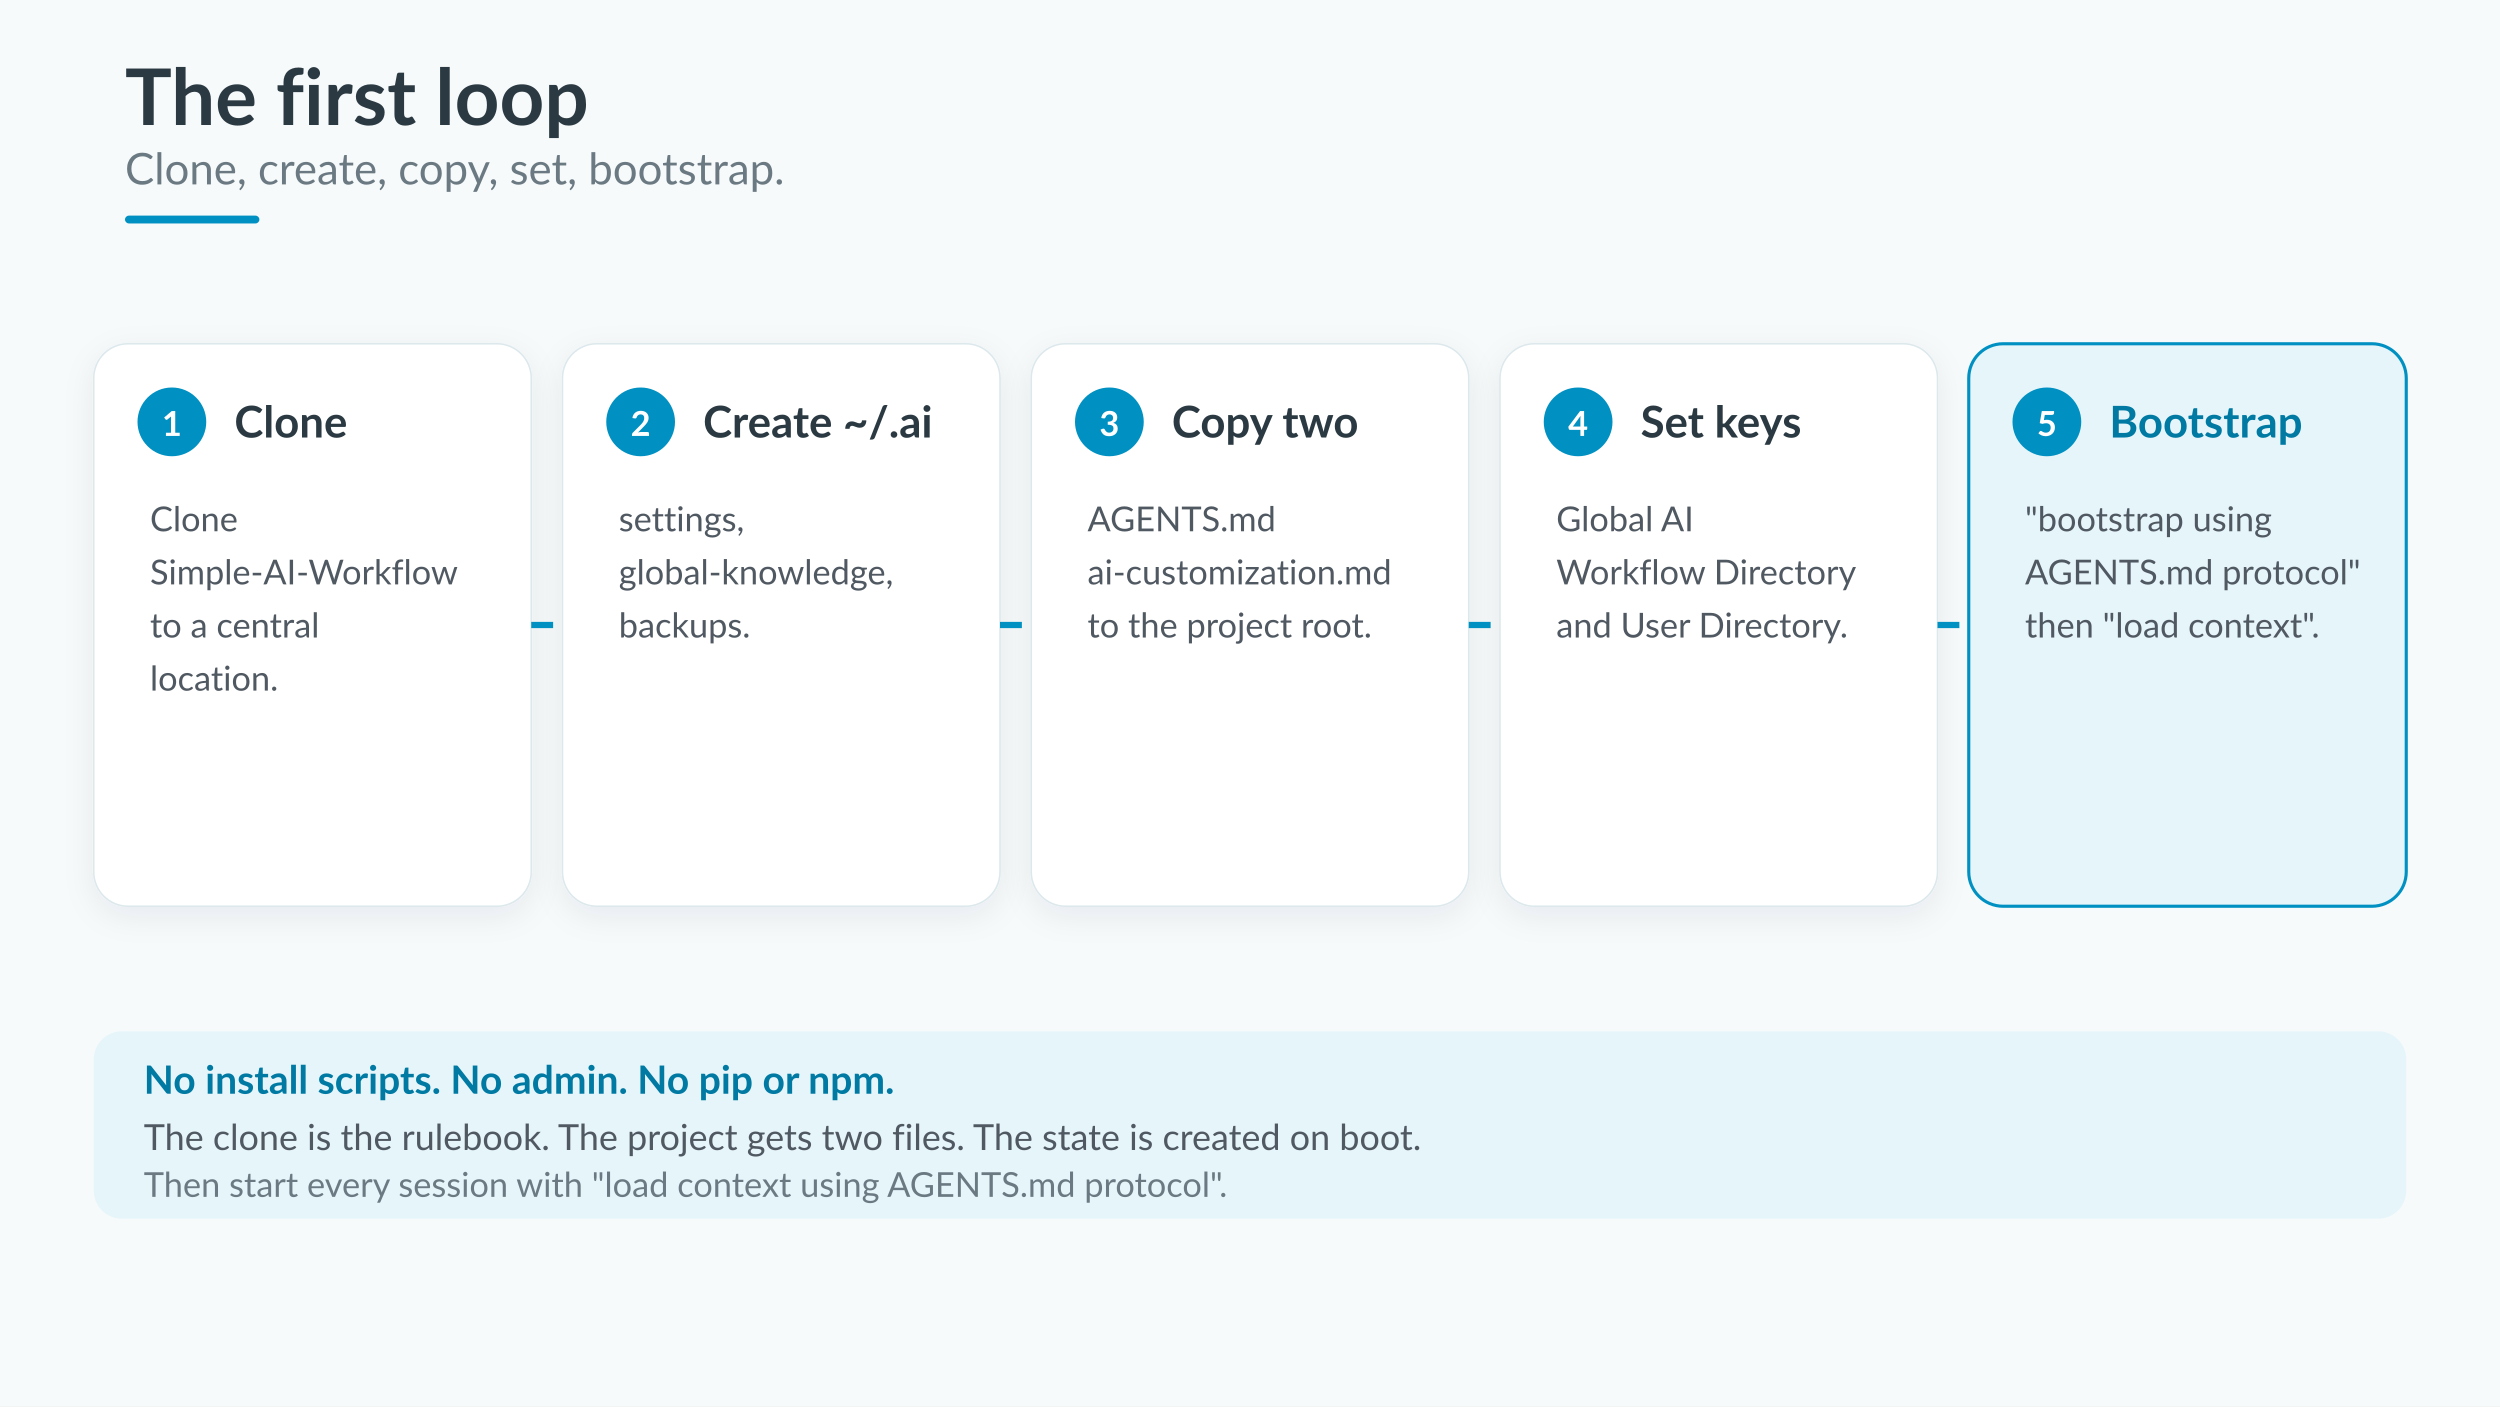
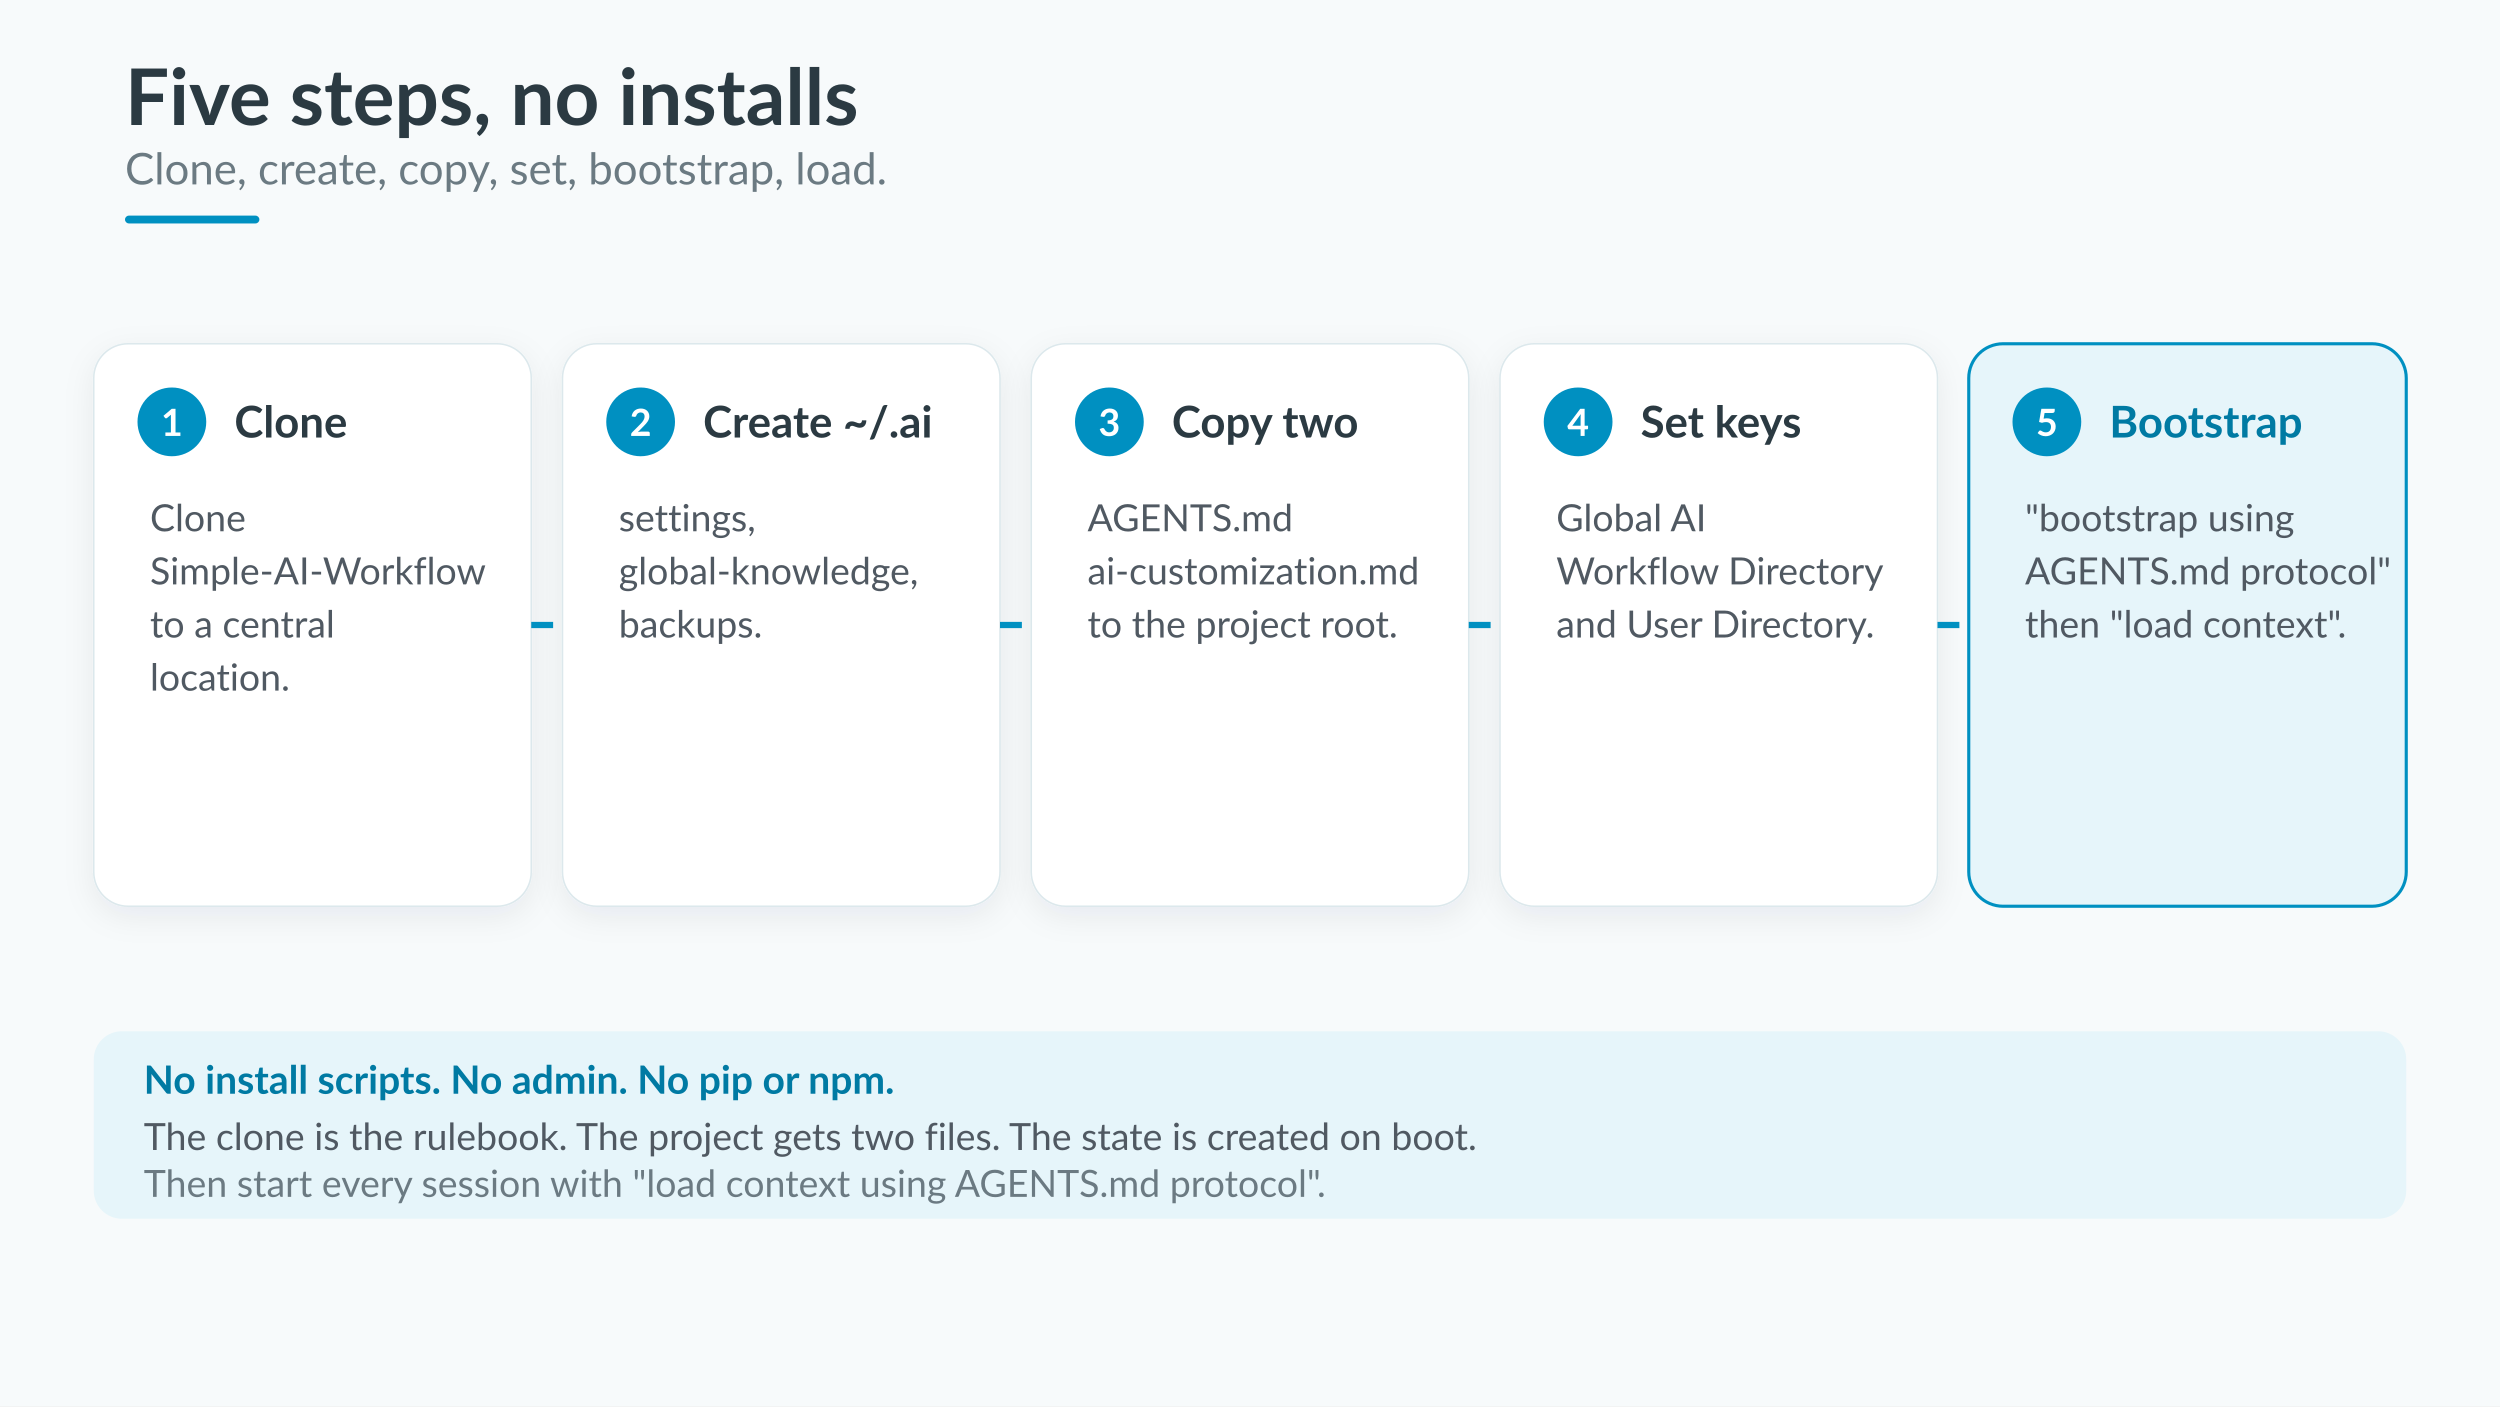
<svg xmlns="http://www.w3.org/2000/svg" viewBox="0 0 1600 900" width="1600" height="900" role="img" aria-labelledby="title desc">
  <defs>
    <filter id="shadow" x="-15%" y="-15%" width="130%" height="130%">
      <feDropShadow dx="0" dy="6" stdDeviation="10" flood-color="#22313A" flood-opacity="0.07" />
    </filter>
    <marker id="arrow" viewBox="0 0 10 10" refX="9" refY="5" markerWidth="7" markerHeight="7" orient="auto-start-reverse">
      <path d="M 0 0 L 10 5 L 0 10 z" fill="#0090C1" />
    </marker>
  </defs>
  <rect width="1600" height="900" fill="#F7FAFB" />
-   <text x="80" y="80" font-family="Lato, Arial, sans-serif" font-size="50" font-weight="700" fill="#2B3A42">The first loop</text>
-   <text x="80" y="118" font-family="Lato, Arial, sans-serif" font-size="28" fill="#6B7A82">Clone, create, copy, set, bootstrap.</text>
+   <text x="80" y="80" font-family="Lato, Arial, sans-serif" font-size="50" font-weight="700" fill="#2B3A42">Five steps, no installs</text>
+   <text x="80" y="118" font-family="Lato, Arial, sans-serif" font-size="28" fill="#6B7A82">Clone, create, copy, set, bootstrap, load.</text>
  <rect x="80" y="138" width="86" height="5" rx="2.5" fill="#0090C1" />
  <rect x="60" y="220" width="280" height="360" rx="22" fill="#FFFFFF" stroke="#DCE8EC" filter="url(#shadow)" />
  <circle cx="110" cy="270" r="22" fill="#0090C1" />
-   <text x="110" y="279" text-anchor="middle" font-family="Lato, Arial, sans-serif" font-size="22" font-weight="700" fill="#FFFFFF">1</text>
+   <text x="110" y="279" text-anchor="middle" font-family="Lato, Arial, sans-serif" font-size="24" font-weight="700" fill="#FFFFFF">1</text>
  <text x="150" y="280" font-family="Lato, Arial, sans-serif" font-size="28" font-weight="700" fill="#2B3A42">Clone</text>
-   <text x="96" y="340" font-family="Lato, Arial, sans-serif" font-size="22" fill="#505962">Clone</text>
-   <text x="96" y="374" font-family="Lato, Arial, sans-serif" font-size="22" fill="#505962">Simple-AI-Workflow</text>
-   <text x="96" y="408" font-family="Lato, Arial, sans-serif" font-size="22" fill="#505962">to a central</text>
-   <text x="96" y="442" font-family="Lato, Arial, sans-serif" font-size="22" fill="#505962">location.</text>
+   <text x="96" y="340" font-family="Lato, Arial, sans-serif" font-size="24" fill="#505962">Clone</text>
+   <text x="96" y="374" font-family="Lato, Arial, sans-serif" font-size="24" fill="#505962">Simple-AI-Workflow</text>
+   <text x="96" y="408" font-family="Lato, Arial, sans-serif" font-size="24" fill="#505962">to a central</text>
+   <text x="96" y="442" font-family="Lato, Arial, sans-serif" font-size="24" fill="#505962">location.</text>
  <rect x="360" y="220" width="280" height="360" rx="22" fill="#FFFFFF" stroke="#DCE8EC" filter="url(#shadow)" />
  <circle cx="410" cy="270" r="22" fill="#0090C1" />
-   <text x="410" y="279" text-anchor="middle" font-family="Lato, Arial, sans-serif" font-size="22" font-weight="700" fill="#FFFFFF">2</text>
+   <text x="410" y="279" text-anchor="middle" font-family="Lato, Arial, sans-serif" font-size="24" font-weight="700" fill="#FFFFFF">2</text>
  <text x="450" y="280" font-family="Lato, Arial, sans-serif" font-size="28" font-weight="700" fill="#2B3A42">Create ~/.ai</text>
-   <text x="396" y="340" font-family="Lato, Arial, sans-serif" font-size="22" fill="#505962">settings,</text>
-   <text x="396" y="374" font-family="Lato, Arial, sans-serif" font-size="22" fill="#505962">global-knowledge,</text>
-   <text x="396" y="408" font-family="Lato, Arial, sans-serif" font-size="22" fill="#505962">backups.</text>
+   <text x="396" y="340" font-family="Lato, Arial, sans-serif" font-size="24" fill="#505962">settings,</text>
+   <text x="396" y="374" font-family="Lato, Arial, sans-serif" font-size="24" fill="#505962">global-knowledge,</text>
+   <text x="396" y="408" font-family="Lato, Arial, sans-serif" font-size="24" fill="#505962">backups.</text>
  <rect x="660" y="220" width="280" height="360" rx="22" fill="#FFFFFF" stroke="#DCE8EC" filter="url(#shadow)" />
  <circle cx="710" cy="270" r="22" fill="#0090C1" />
-   <text x="710" y="279" text-anchor="middle" font-family="Lato, Arial, sans-serif" font-size="22" font-weight="700" fill="#FFFFFF">3</text>
+   <text x="710" y="279" text-anchor="middle" font-family="Lato, Arial, sans-serif" font-size="24" font-weight="700" fill="#FFFFFF">3</text>
  <text x="750" y="280" font-family="Lato, Arial, sans-serif" font-size="28" font-weight="700" fill="#2B3A42">Copy two</text>
-   <text x="696" y="340" font-family="Lato, Arial, sans-serif" font-size="22" fill="#505962">AGENTS.md</text>
-   <text x="696" y="374" font-family="Lato, Arial, sans-serif" font-size="22" fill="#505962">ai-customization.md</text>
-   <text x="696" y="408" font-family="Lato, Arial, sans-serif" font-size="22" fill="#505962">to the project root.</text>
+   <text x="696" y="340" font-family="Lato, Arial, sans-serif" font-size="24" fill="#505962">AGENTS.md</text>
+   <text x="696" y="374" font-family="Lato, Arial, sans-serif" font-size="24" fill="#505962">ai-customization.md</text>
+   <text x="696" y="408" font-family="Lato, Arial, sans-serif" font-size="24" fill="#505962">to the project root.</text>
  <rect x="960" y="220" width="280" height="360" rx="22" fill="#FFFFFF" stroke="#DCE8EC" filter="url(#shadow)" />
  <circle cx="1010" cy="270" r="22" fill="#0090C1" />
-   <text x="1010" y="279" text-anchor="middle" font-family="Lato, Arial, sans-serif" font-size="22" font-weight="700" fill="#FFFFFF">4</text>
+   <text x="1010" y="279" text-anchor="middle" font-family="Lato, Arial, sans-serif" font-size="24" font-weight="700" fill="#FFFFFF">4</text>
  <text x="1050" y="280" font-family="Lato, Arial, sans-serif" font-size="28" font-weight="700" fill="#2B3A42">Set keys</text>
-   <text x="996" y="340" font-family="Lato, Arial, sans-serif" font-size="22" fill="#505962">Global AI</text>
-   <text x="996" y="374" font-family="Lato, Arial, sans-serif" font-size="22" fill="#505962">Workflow Directory</text>
-   <text x="996" y="408" font-family="Lato, Arial, sans-serif" font-size="22" fill="#505962">and User Directory.</text>
+   <text x="996" y="340" font-family="Lato, Arial, sans-serif" font-size="24" fill="#505962">Global AI</text>
+   <text x="996" y="374" font-family="Lato, Arial, sans-serif" font-size="24" fill="#505962">Workflow Directory</text>
+   <text x="996" y="408" font-family="Lato, Arial, sans-serif" font-size="24" fill="#505962">and User Directory.</text>
  <rect x="1260" y="220" width="280" height="360" rx="22" fill="#E6F5FA" stroke="#0090C1" stroke-width="2" />
  <circle cx="1310" cy="270" r="22" fill="#0090C1" />
-   <text x="1310" y="279" text-anchor="middle" font-family="Lato, Arial, sans-serif" font-size="22" font-weight="700" fill="#FFFFFF">5</text>
+   <text x="1310" y="279" text-anchor="middle" font-family="Lato, Arial, sans-serif" font-size="24" font-weight="700" fill="#FFFFFF">5</text>
  <text x="1350" y="280" font-family="Lato, Arial, sans-serif" font-size="28" font-weight="700" fill="#007AA3">Bootstrap</text>
-   <text x="1296" y="340" font-family="Lato, Arial, sans-serif" font-size="22" fill="#505962">"bootstrap using</text>
-   <text x="1296" y="374" font-family="Lato, Arial, sans-serif" font-size="22" fill="#505962">AGENTS.md protocol"</text>
-   <text x="1296" y="408" font-family="Lato, Arial, sans-serif" font-size="22" fill="#505962">then "load context".</text>
+   <text x="1296" y="340" font-family="Lato, Arial, sans-serif" font-size="24" fill="#505962">"bootstrap using</text>
+   <text x="1296" y="374" font-family="Lato, Arial, sans-serif" font-size="24" fill="#505962">AGENTS.md protocol"</text>
+   <text x="1296" y="408" font-family="Lato, Arial, sans-serif" font-size="24" fill="#505962">then "load context".</text>
  <path d="M 340 400 L 354 400" fill="none" stroke="#0090C1" stroke-width="4" />
  <path d="M 640 400 L 654 400" fill="none" stroke="#0090C1" stroke-width="4" />
  <path d="M 940 400 L 954 400" fill="none" stroke="#0090C1" stroke-width="4" />
  <path d="M 1240 400 L 1254 400" fill="none" stroke="#0090C1" stroke-width="4" />
  <rect x="60" y="660" width="1480" height="120" rx="18" fill="#E6F5FA" />
  <text x="92" y="700" font-family="Lato, Arial, sans-serif" font-size="25" font-weight="700" fill="#007AA3">No install scripts. No admin. No pip or npm.</text>
-   <text x="92" y="736" font-family="Lato, Arial, sans-serif" font-size="23" fill="#505962">The clone is the rulebook. The project gets two files. The state is created on boot.</text>
-   <text x="92" y="766" font-family="Lato, Arial, sans-serif" font-size="22" fill="#6B7A82">Then start every session with "load context using AGENTS.md protocol".</text>
+   <text x="92" y="736" font-family="Lato, Arial, sans-serif" font-size="24" fill="#505962">The clone is the rulebook. The project gets two files. The state is created on boot.</text>
+   <text x="92" y="766" font-family="Lato, Arial, sans-serif" font-size="24" fill="#6B7A82">Then start every session with "load context using AGENTS.md protocol".</text>
</svg>
